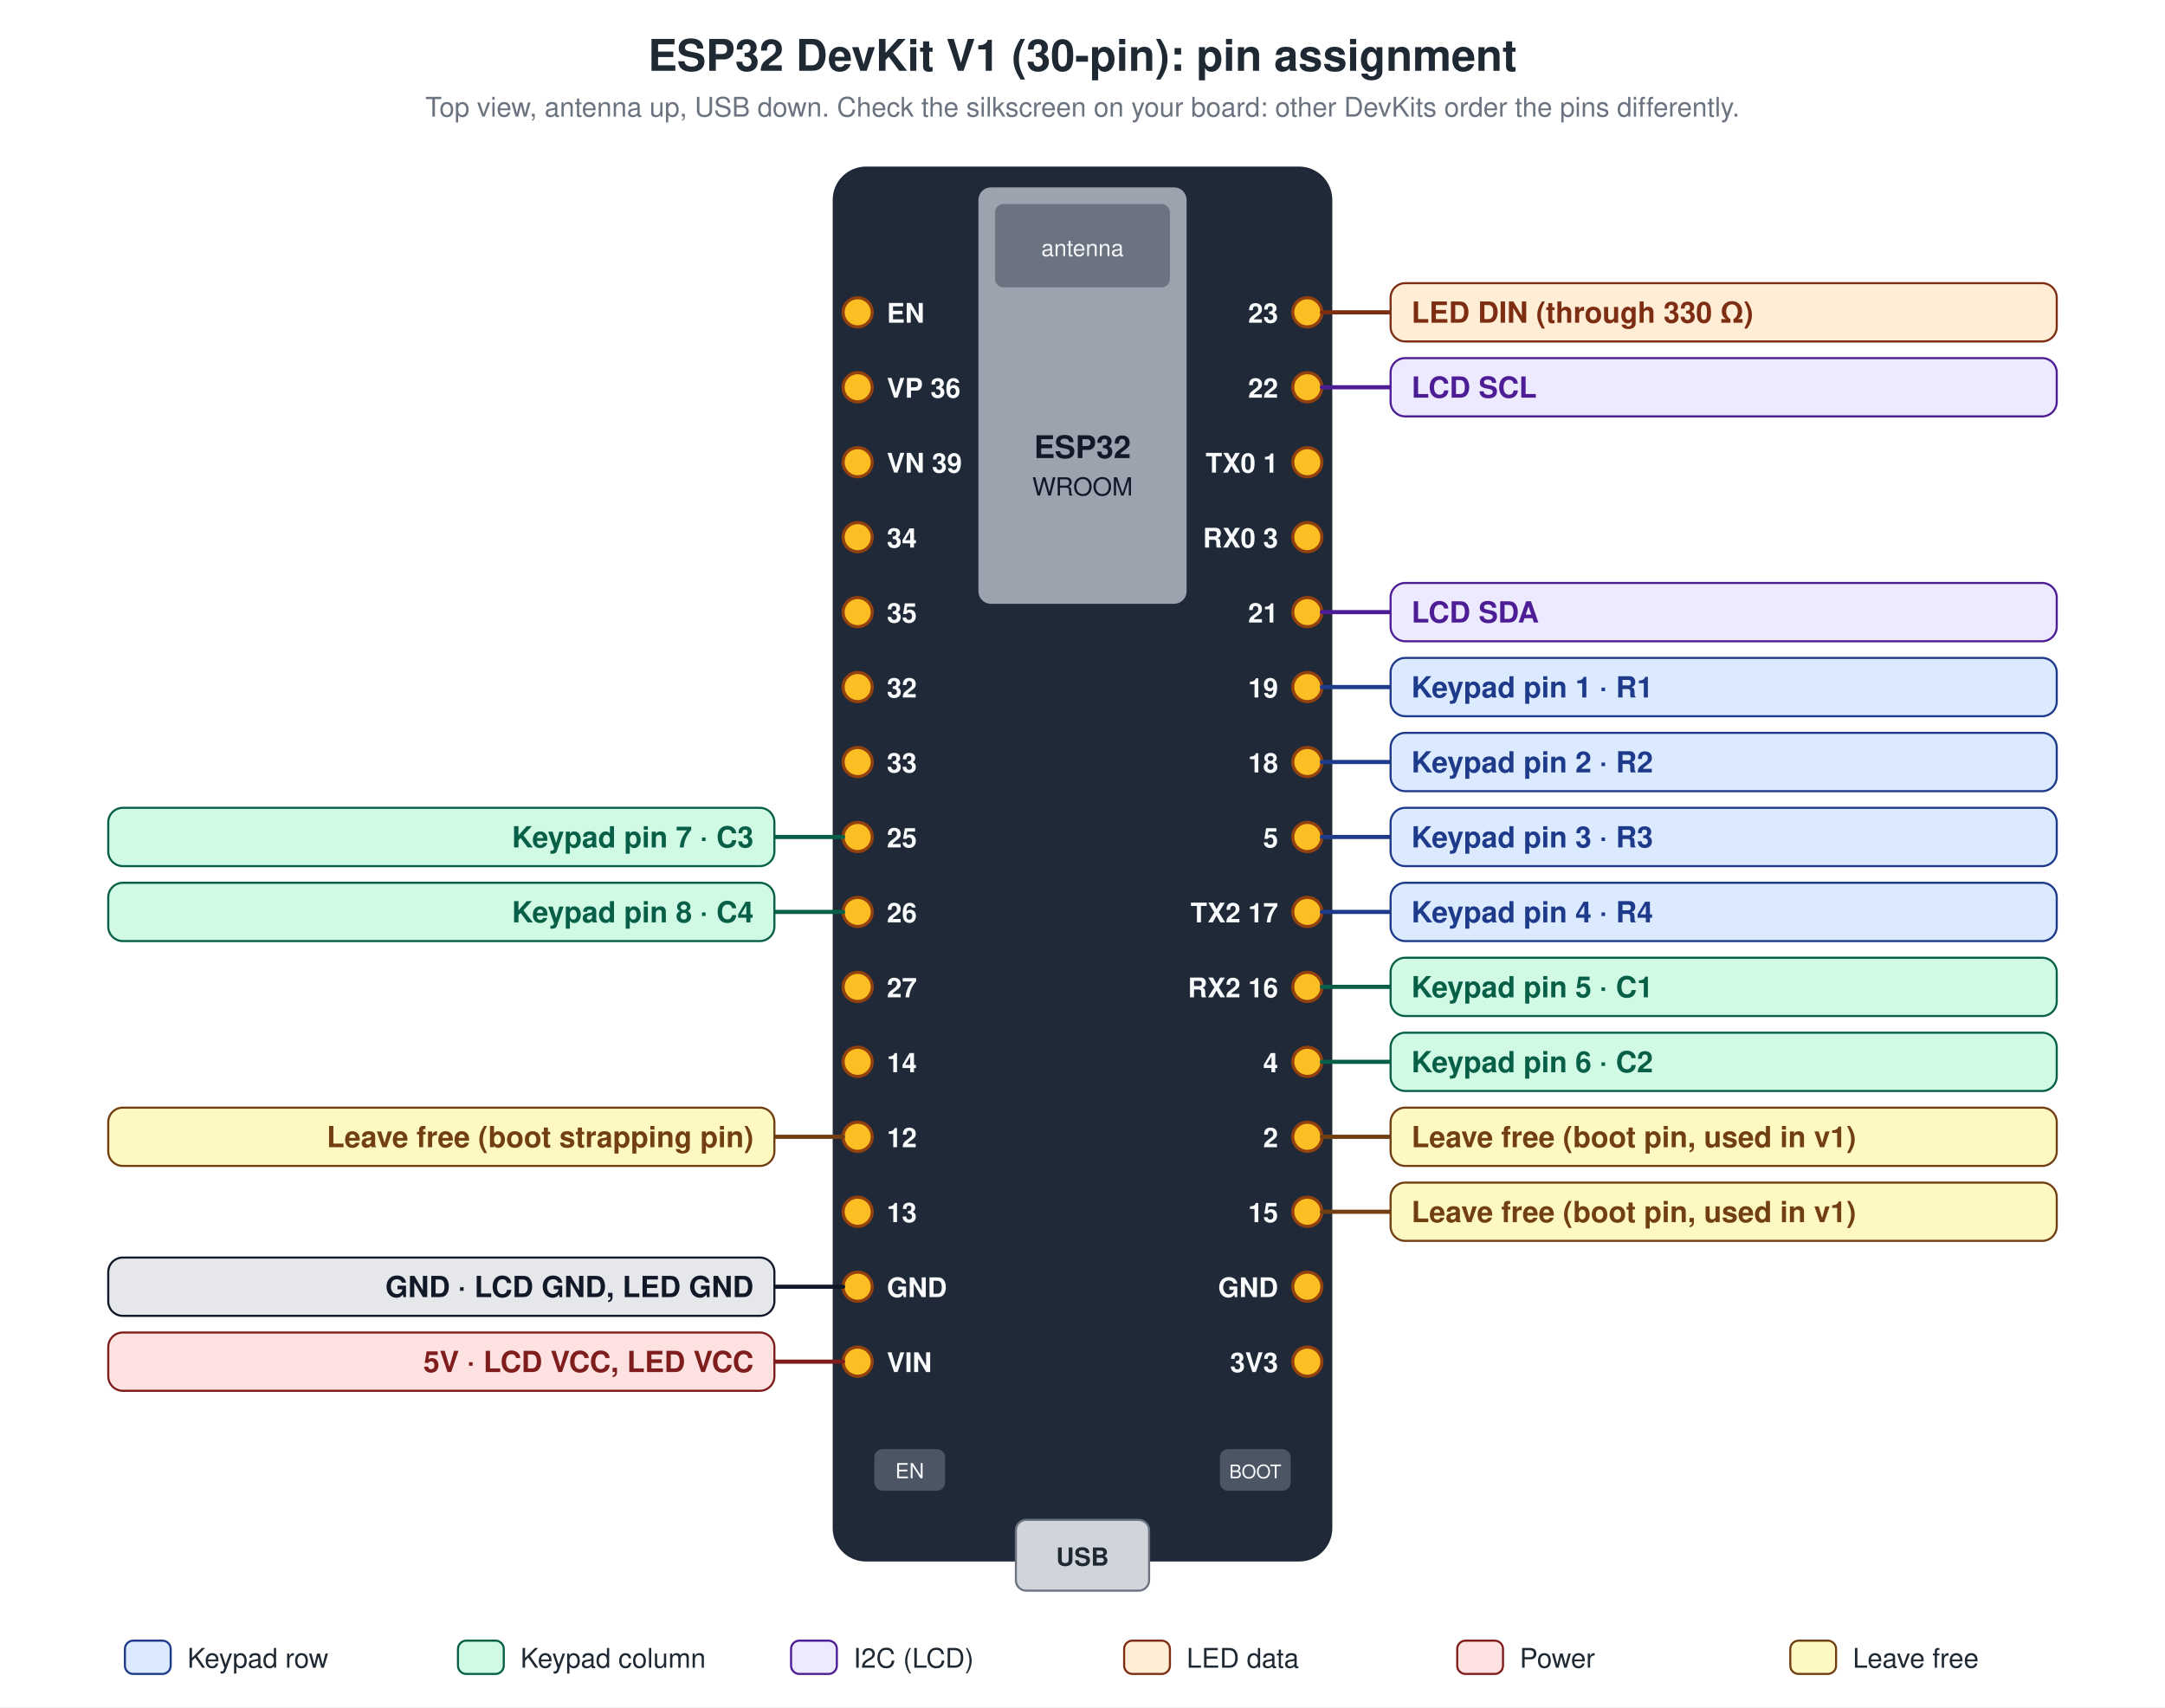
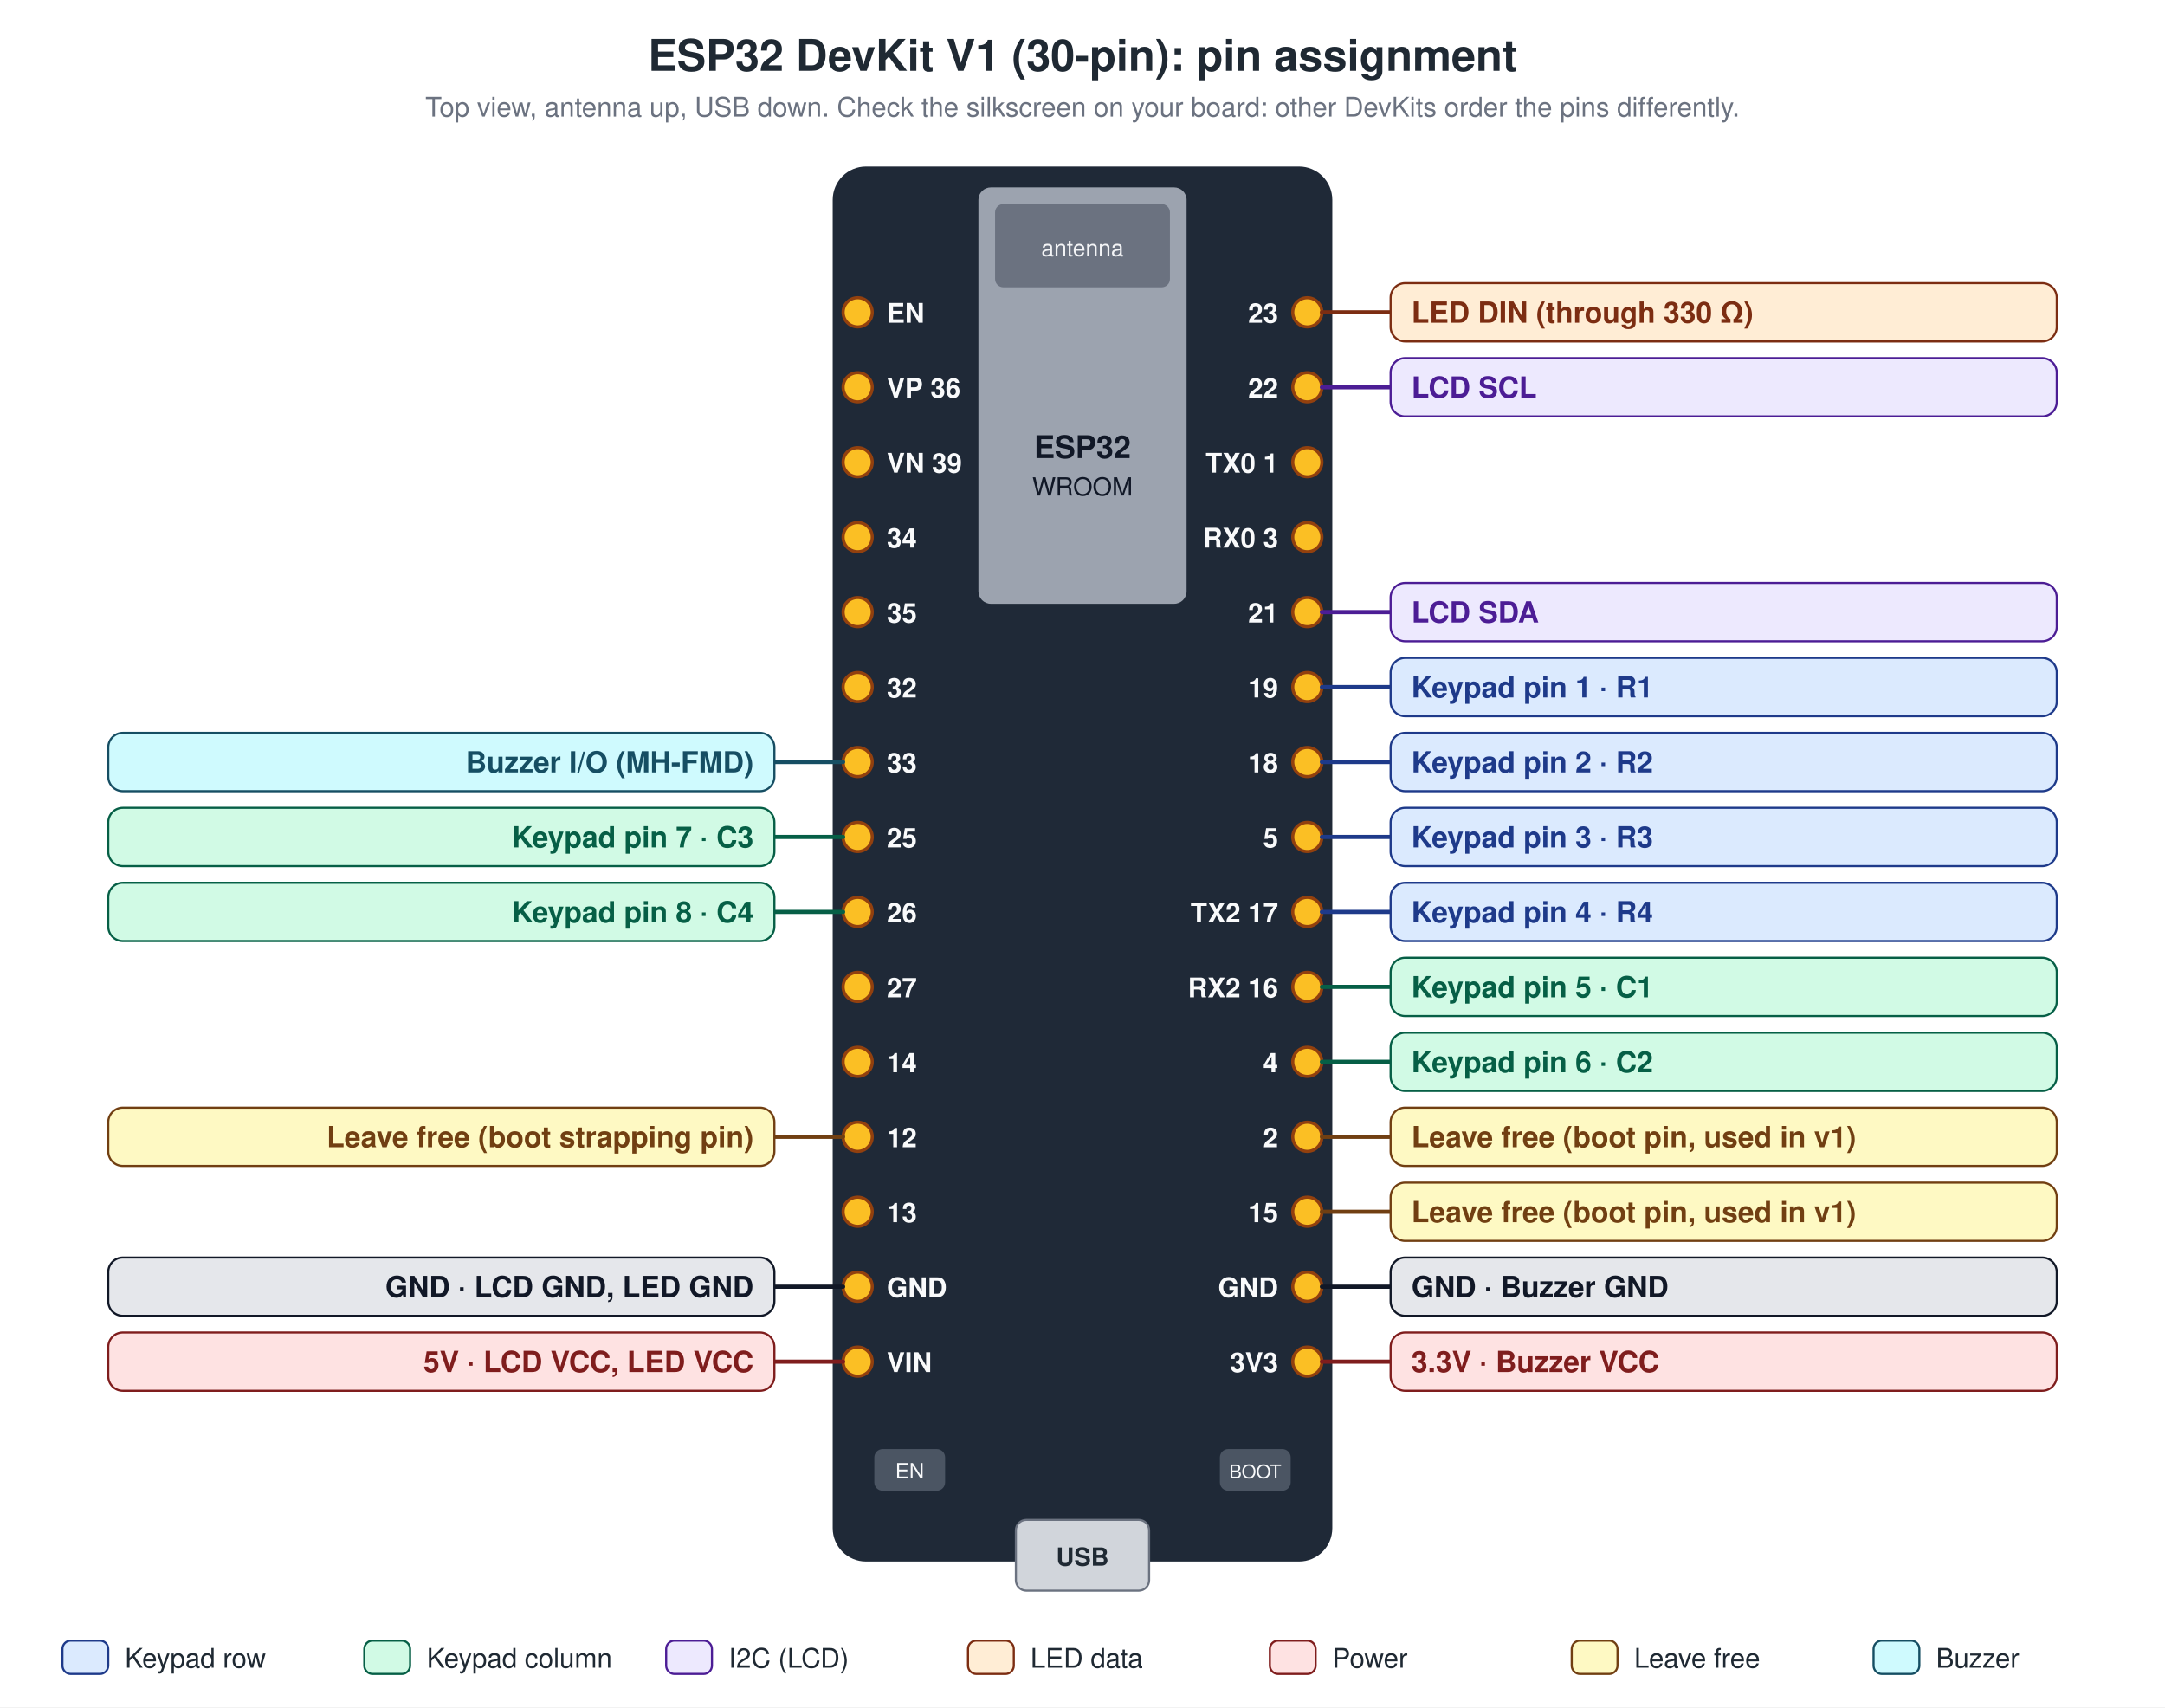
<svg xmlns="http://www.w3.org/2000/svg" width="1040" height="820" viewBox="0 0 1040 820" font-family="Helvetica, Arial, sans-serif" font-size="14" fill="#1f2933">
  <rect width="1040" height="820" fill="#ffffff" />
  <text x="520" y="34" text-anchor="middle" font-size="21" font-weight="bold">ESP32 DevKit V1 (30-pin): pin assignment</text>
  <text x="520" y="56" text-anchor="middle" font-size="13" fill="#6b7280">Top view, antenna up, USB down. Check the silkscreen on your board: other DevKits order the pins differently.</text>
  <rect x="400" y="80" width="240" height="670" rx="16" fill="#1f2937" />
  <rect x="470" y="90" width="100" height="200" rx="6" fill="#9ca3af" />
  <rect x="478" y="98" width="84" height="40" rx="4" fill="#6b7280" />
  <text x="520" y="123" text-anchor="middle" font-size="11" fill="#f3f4f6">antenna</text>
  <text x="520" y="220" text-anchor="middle" font-size="15" font-weight="bold" fill="#111827">ESP32</text>
  <text x="520" y="238" text-anchor="middle" font-size="12" fill="#111827">WROOM</text>
  <rect x="420" y="696" width="34" height="20" rx="4" fill="#4b5563" />
  <text x="437" y="710" text-anchor="middle" font-size="10" fill="#f9fafb">EN</text>
  <rect x="586" y="696" width="34" height="20" rx="4" fill="#4b5563" />
  <text x="603" y="710" text-anchor="middle" font-size="9" fill="#f9fafb">BOOT</text>
  <rect x="488" y="730" width="64" height="34" rx="5" fill="#d1d5db" stroke="#6b7280" />
  <text x="520" y="752" text-anchor="middle" font-size="12" font-weight="bold">USB</text>
  <circle cx="412" cy="150" r="7" fill="#fbbf24" stroke="#92400e" stroke-width="1.5" />
  <text x="426" y="155" text-anchor="start" fill="#f9fafb" font-size="13" font-weight="bold">EN</text>
  <circle cx="412" cy="186" r="7" fill="#fbbf24" stroke="#92400e" stroke-width="1.5" />
  <text x="426" y="191" text-anchor="start" fill="#f9fafb" font-size="13" font-weight="bold">VP 36</text>
  <circle cx="412" cy="222" r="7" fill="#fbbf24" stroke="#92400e" stroke-width="1.5" />
  <text x="426" y="227" text-anchor="start" fill="#f9fafb" font-size="13" font-weight="bold">VN 39</text>
  <circle cx="412" cy="258" r="7" fill="#fbbf24" stroke="#92400e" stroke-width="1.5" />
  <text x="426" y="263" text-anchor="start" fill="#f9fafb" font-size="13" font-weight="bold">34</text>
  <circle cx="412" cy="294" r="7" fill="#fbbf24" stroke="#92400e" stroke-width="1.5" />
  <text x="426" y="299" text-anchor="start" fill="#f9fafb" font-size="13" font-weight="bold">35</text>
  <circle cx="412" cy="330" r="7" fill="#fbbf24" stroke="#92400e" stroke-width="1.5" />
  <text x="426" y="335" text-anchor="start" fill="#f9fafb" font-size="13" font-weight="bold">32</text>
  <circle cx="412" cy="366" r="7" fill="#fbbf24" stroke="#92400e" stroke-width="1.5" />
  <text x="426" y="371" text-anchor="start" fill="#f9fafb" font-size="13" font-weight="bold">33</text>
+   <line x1="372" y1="366" x2="405" y2="366" stroke="#164e63" stroke-width="2" stroke-linecap="round" />
+   <rect x="52" y="352" width="320" height="28" rx="7" fill="#cffafe" stroke="#164e63" stroke-width="1" />
+   <text x="362" y="371" text-anchor="end" fill="#164e63" font-weight="bold">Buzzer I/O (MH-FMD)</text>
  <circle cx="412" cy="402" r="7" fill="#fbbf24" stroke="#92400e" stroke-width="1.5" />
  <text x="426" y="407" text-anchor="start" fill="#f9fafb" font-size="13" font-weight="bold">25</text>
  <line x1="372" y1="402" x2="405" y2="402" stroke="#065f46" stroke-width="2" stroke-linecap="round" />
  <rect x="52" y="388" width="320" height="28" rx="7" fill="#d1fae5" stroke="#065f46" stroke-width="1" />
  <text x="362" y="407" text-anchor="end" fill="#065f46" font-weight="bold">Keypad pin 7 · C3</text>
  <circle cx="412" cy="438" r="7" fill="#fbbf24" stroke="#92400e" stroke-width="1.5" />
  <text x="426" y="443" text-anchor="start" fill="#f9fafb" font-size="13" font-weight="bold">26</text>
  <line x1="372" y1="438" x2="405" y2="438" stroke="#065f46" stroke-width="2" stroke-linecap="round" />
  <rect x="52" y="424" width="320" height="28" rx="7" fill="#d1fae5" stroke="#065f46" stroke-width="1" />
  <text x="362" y="443" text-anchor="end" fill="#065f46" font-weight="bold">Keypad pin 8 · C4</text>
  <circle cx="412" cy="474" r="7" fill="#fbbf24" stroke="#92400e" stroke-width="1.5" />
  <text x="426" y="479" text-anchor="start" fill="#f9fafb" font-size="13" font-weight="bold">27</text>
  <circle cx="412" cy="510" r="7" fill="#fbbf24" stroke="#92400e" stroke-width="1.5" />
  <text x="426" y="515" text-anchor="start" fill="#f9fafb" font-size="13" font-weight="bold">14</text>
  <circle cx="412" cy="546" r="7" fill="#fbbf24" stroke="#92400e" stroke-width="1.5" />
  <text x="426" y="551" text-anchor="start" fill="#f9fafb" font-size="13" font-weight="bold">12</text>
  <line x1="372" y1="546" x2="405" y2="546" stroke="#713f12" stroke-width="2" stroke-linecap="round" />
  <rect x="52" y="532" width="320" height="28" rx="7" fill="#fef9c3" stroke="#713f12" stroke-width="1" />
  <text x="362" y="551" text-anchor="end" fill="#713f12" font-weight="bold">Leave free (boot strapping pin)</text>
  <circle cx="412" cy="582" r="7" fill="#fbbf24" stroke="#92400e" stroke-width="1.5" />
  <text x="426" y="587" text-anchor="start" fill="#f9fafb" font-size="13" font-weight="bold">13</text>
  <circle cx="412" cy="618" r="7" fill="#fbbf24" stroke="#92400e" stroke-width="1.5" />
  <text x="426" y="623" text-anchor="start" fill="#f9fafb" font-size="13" font-weight="bold">GND</text>
  <line x1="372" y1="618" x2="405" y2="618" stroke="#111827" stroke-width="2" stroke-linecap="round" />
  <rect x="52" y="604" width="320" height="28" rx="7" fill="#e5e7eb" stroke="#111827" stroke-width="1" />
  <text x="362" y="623" text-anchor="end" fill="#111827" font-weight="bold">GND · LCD GND, LED GND</text>
  <circle cx="412" cy="654" r="7" fill="#fbbf24" stroke="#92400e" stroke-width="1.5" />
  <text x="426" y="659" text-anchor="start" fill="#f9fafb" font-size="13" font-weight="bold">VIN</text>
  <line x1="372" y1="654" x2="405" y2="654" stroke="#7f1d1d" stroke-width="2" stroke-linecap="round" />
  <rect x="52" y="640" width="320" height="28" rx="7" fill="#fee2e2" stroke="#7f1d1d" stroke-width="1" />
  <text x="362" y="659" text-anchor="end" fill="#7f1d1d" font-weight="bold">5V · LCD VCC, LED VCC</text>
  <circle cx="628" cy="150" r="7" fill="#fbbf24" stroke="#92400e" stroke-width="1.5" />
  <text x="614" y="155" text-anchor="end" fill="#f9fafb" font-size="13" font-weight="bold">23</text>
  <line x1="635" y1="150" x2="668" y2="150" stroke="#7c2d12" stroke-width="2" stroke-linecap="round" />
  <rect x="668" y="136" width="320" height="28" rx="7" fill="#ffedd5" stroke="#7c2d12" stroke-width="1" />
  <text x="678" y="155" fill="#7c2d12" font-weight="bold">LED DIN (through 330 Ω)</text>
  <circle cx="628" cy="186" r="7" fill="#fbbf24" stroke="#92400e" stroke-width="1.5" />
  <text x="614" y="191" text-anchor="end" fill="#f9fafb" font-size="13" font-weight="bold">22</text>
  <line x1="635" y1="186" x2="668" y2="186" stroke="#4c1d95" stroke-width="2" stroke-linecap="round" />
  <rect x="668" y="172" width="320" height="28" rx="7" fill="#ede9fe" stroke="#4c1d95" stroke-width="1" />
  <text x="678" y="191" fill="#4c1d95" font-weight="bold">LCD SCL</text>
  <circle cx="628" cy="222" r="7" fill="#fbbf24" stroke="#92400e" stroke-width="1.5" />
  <text x="614" y="227" text-anchor="end" fill="#f9fafb" font-size="13" font-weight="bold">TX0 1</text>
  <circle cx="628" cy="258" r="7" fill="#fbbf24" stroke="#92400e" stroke-width="1.5" />
  <text x="614" y="263" text-anchor="end" fill="#f9fafb" font-size="13" font-weight="bold">RX0 3</text>
  <circle cx="628" cy="294" r="7" fill="#fbbf24" stroke="#92400e" stroke-width="1.5" />
  <text x="614" y="299" text-anchor="end" fill="#f9fafb" font-size="13" font-weight="bold">21</text>
  <line x1="635" y1="294" x2="668" y2="294" stroke="#4c1d95" stroke-width="2" stroke-linecap="round" />
  <rect x="668" y="280" width="320" height="28" rx="7" fill="#ede9fe" stroke="#4c1d95" stroke-width="1" />
  <text x="678" y="299" fill="#4c1d95" font-weight="bold">LCD SDA</text>
  <circle cx="628" cy="330" r="7" fill="#fbbf24" stroke="#92400e" stroke-width="1.5" />
  <text x="614" y="335" text-anchor="end" fill="#f9fafb" font-size="13" font-weight="bold">19</text>
  <line x1="635" y1="330" x2="668" y2="330" stroke="#1e3a8a" stroke-width="2" stroke-linecap="round" />
  <rect x="668" y="316" width="320" height="28" rx="7" fill="#dbeafe" stroke="#1e3a8a" stroke-width="1" />
  <text x="678" y="335" fill="#1e3a8a" font-weight="bold">Keypad pin 1 · R1</text>
  <circle cx="628" cy="366" r="7" fill="#fbbf24" stroke="#92400e" stroke-width="1.5" />
  <text x="614" y="371" text-anchor="end" fill="#f9fafb" font-size="13" font-weight="bold">18</text>
  <line x1="635" y1="366" x2="668" y2="366" stroke="#1e3a8a" stroke-width="2" stroke-linecap="round" />
  <rect x="668" y="352" width="320" height="28" rx="7" fill="#dbeafe" stroke="#1e3a8a" stroke-width="1" />
  <text x="678" y="371" fill="#1e3a8a" font-weight="bold">Keypad pin 2 · R2</text>
  <circle cx="628" cy="402" r="7" fill="#fbbf24" stroke="#92400e" stroke-width="1.5" />
  <text x="614" y="407" text-anchor="end" fill="#f9fafb" font-size="13" font-weight="bold">5</text>
  <line x1="635" y1="402" x2="668" y2="402" stroke="#1e3a8a" stroke-width="2" stroke-linecap="round" />
  <rect x="668" y="388" width="320" height="28" rx="7" fill="#dbeafe" stroke="#1e3a8a" stroke-width="1" />
  <text x="678" y="407" fill="#1e3a8a" font-weight="bold">Keypad pin 3 · R3</text>
  <circle cx="628" cy="438" r="7" fill="#fbbf24" stroke="#92400e" stroke-width="1.5" />
  <text x="614" y="443" text-anchor="end" fill="#f9fafb" font-size="13" font-weight="bold">TX2 17</text>
  <line x1="635" y1="438" x2="668" y2="438" stroke="#1e3a8a" stroke-width="2" stroke-linecap="round" />
  <rect x="668" y="424" width="320" height="28" rx="7" fill="#dbeafe" stroke="#1e3a8a" stroke-width="1" />
  <text x="678" y="443" fill="#1e3a8a" font-weight="bold">Keypad pin 4 · R4</text>
  <circle cx="628" cy="474" r="7" fill="#fbbf24" stroke="#92400e" stroke-width="1.5" />
  <text x="614" y="479" text-anchor="end" fill="#f9fafb" font-size="13" font-weight="bold">RX2 16</text>
  <line x1="635" y1="474" x2="668" y2="474" stroke="#065f46" stroke-width="2" stroke-linecap="round" />
  <rect x="668" y="460" width="320" height="28" rx="7" fill="#d1fae5" stroke="#065f46" stroke-width="1" />
  <text x="678" y="479" fill="#065f46" font-weight="bold">Keypad pin 5 · C1</text>
  <circle cx="628" cy="510" r="7" fill="#fbbf24" stroke="#92400e" stroke-width="1.5" />
  <text x="614" y="515" text-anchor="end" fill="#f9fafb" font-size="13" font-weight="bold">4</text>
  <line x1="635" y1="510" x2="668" y2="510" stroke="#065f46" stroke-width="2" stroke-linecap="round" />
  <rect x="668" y="496" width="320" height="28" rx="7" fill="#d1fae5" stroke="#065f46" stroke-width="1" />
  <text x="678" y="515" fill="#065f46" font-weight="bold">Keypad pin 6 · C2</text>
  <circle cx="628" cy="546" r="7" fill="#fbbf24" stroke="#92400e" stroke-width="1.5" />
  <text x="614" y="551" text-anchor="end" fill="#f9fafb" font-size="13" font-weight="bold">2</text>
  <line x1="635" y1="546" x2="668" y2="546" stroke="#713f12" stroke-width="2" stroke-linecap="round" />
  <rect x="668" y="532" width="320" height="28" rx="7" fill="#fef9c3" stroke="#713f12" stroke-width="1" />
  <text x="678" y="551" fill="#713f12" font-weight="bold">Leave free (boot pin, used in v1)</text>
  <circle cx="628" cy="582" r="7" fill="#fbbf24" stroke="#92400e" stroke-width="1.5" />
  <text x="614" y="587" text-anchor="end" fill="#f9fafb" font-size="13" font-weight="bold">15</text>
  <line x1="635" y1="582" x2="668" y2="582" stroke="#713f12" stroke-width="2" stroke-linecap="round" />
  <rect x="668" y="568" width="320" height="28" rx="7" fill="#fef9c3" stroke="#713f12" stroke-width="1" />
  <text x="678" y="587" fill="#713f12" font-weight="bold">Leave free (boot pin, used in v1)</text>
  <circle cx="628" cy="618" r="7" fill="#fbbf24" stroke="#92400e" stroke-width="1.5" />
  <text x="614" y="623" text-anchor="end" fill="#f9fafb" font-size="13" font-weight="bold">GND</text>
+   <line x1="635" y1="618" x2="668" y2="618" stroke="#111827" stroke-width="2" stroke-linecap="round" />
+   <rect x="668" y="604" width="320" height="28" rx="7" fill="#e5e7eb" stroke="#111827" stroke-width="1" />
+   <text x="678" y="623" fill="#111827" font-weight="bold">GND · Buzzer GND</text>
  <circle cx="628" cy="654" r="7" fill="#fbbf24" stroke="#92400e" stroke-width="1.5" />
  <text x="614" y="659" text-anchor="end" fill="#f9fafb" font-size="13" font-weight="bold">3V3</text>
-   <rect x="60" y="788" width="22" height="16" rx="4" fill="#dbeafe" stroke="#1e3a8a" />
-   <text x="90" y="801" font-size="13">Keypad row</text>
-   <rect x="220" y="788" width="22" height="16" rx="4" fill="#d1fae5" stroke="#065f46" />
-   <text x="250" y="801" font-size="13">Keypad column</text>
-   <rect x="380" y="788" width="22" height="16" rx="4" fill="#ede9fe" stroke="#4c1d95" />
-   <text x="410" y="801" font-size="13">I2C (LCD)</text>
-   <rect x="540" y="788" width="22" height="16" rx="4" fill="#ffedd5" stroke="#7c2d12" />
-   <text x="570" y="801" font-size="13">LED data</text>
-   <rect x="700" y="788" width="22" height="16" rx="4" fill="#fee2e2" stroke="#7f1d1d" />
-   <text x="730" y="801" font-size="13">Power</text>
-   <rect x="860" y="788" width="22" height="16" rx="4" fill="#fef9c3" stroke="#713f12" />
-   <text x="890" y="801" font-size="13">Leave free</text>
+   <line x1="635" y1="654" x2="668" y2="654" stroke="#7f1d1d" stroke-width="2" stroke-linecap="round" />
+   <rect x="668" y="640" width="320" height="28" rx="7" fill="#fee2e2" stroke="#7f1d1d" stroke-width="1" />
+   <text x="678" y="659" fill="#7f1d1d" font-weight="bold">3.3V · Buzzer VCC</text>
+   <rect x="30" y="788" width="22" height="16" rx="4" fill="#dbeafe" stroke="#1e3a8a" />
+   <text x="60" y="801" font-size="13">Keypad row</text>
+   <rect x="175" y="788" width="22" height="16" rx="4" fill="#d1fae5" stroke="#065f46" />
+   <text x="205" y="801" font-size="13">Keypad column</text>
+   <rect x="320" y="788" width="22" height="16" rx="4" fill="#ede9fe" stroke="#4c1d95" />
+   <text x="350" y="801" font-size="13">I2C (LCD)</text>
+   <rect x="465" y="788" width="22" height="16" rx="4" fill="#ffedd5" stroke="#7c2d12" />
+   <text x="495" y="801" font-size="13">LED data</text>
+   <rect x="610" y="788" width="22" height="16" rx="4" fill="#fee2e2" stroke="#7f1d1d" />
+   <text x="640" y="801" font-size="13">Power</text>
+   <rect x="755" y="788" width="22" height="16" rx="4" fill="#fef9c3" stroke="#713f12" />
+   <text x="785" y="801" font-size="13">Leave free</text>
+   <rect x="900" y="788" width="22" height="16" rx="4" fill="#cffafe" stroke="#164e63" />
+   <text x="930" y="801" font-size="13">Buzzer</text>
</svg>
